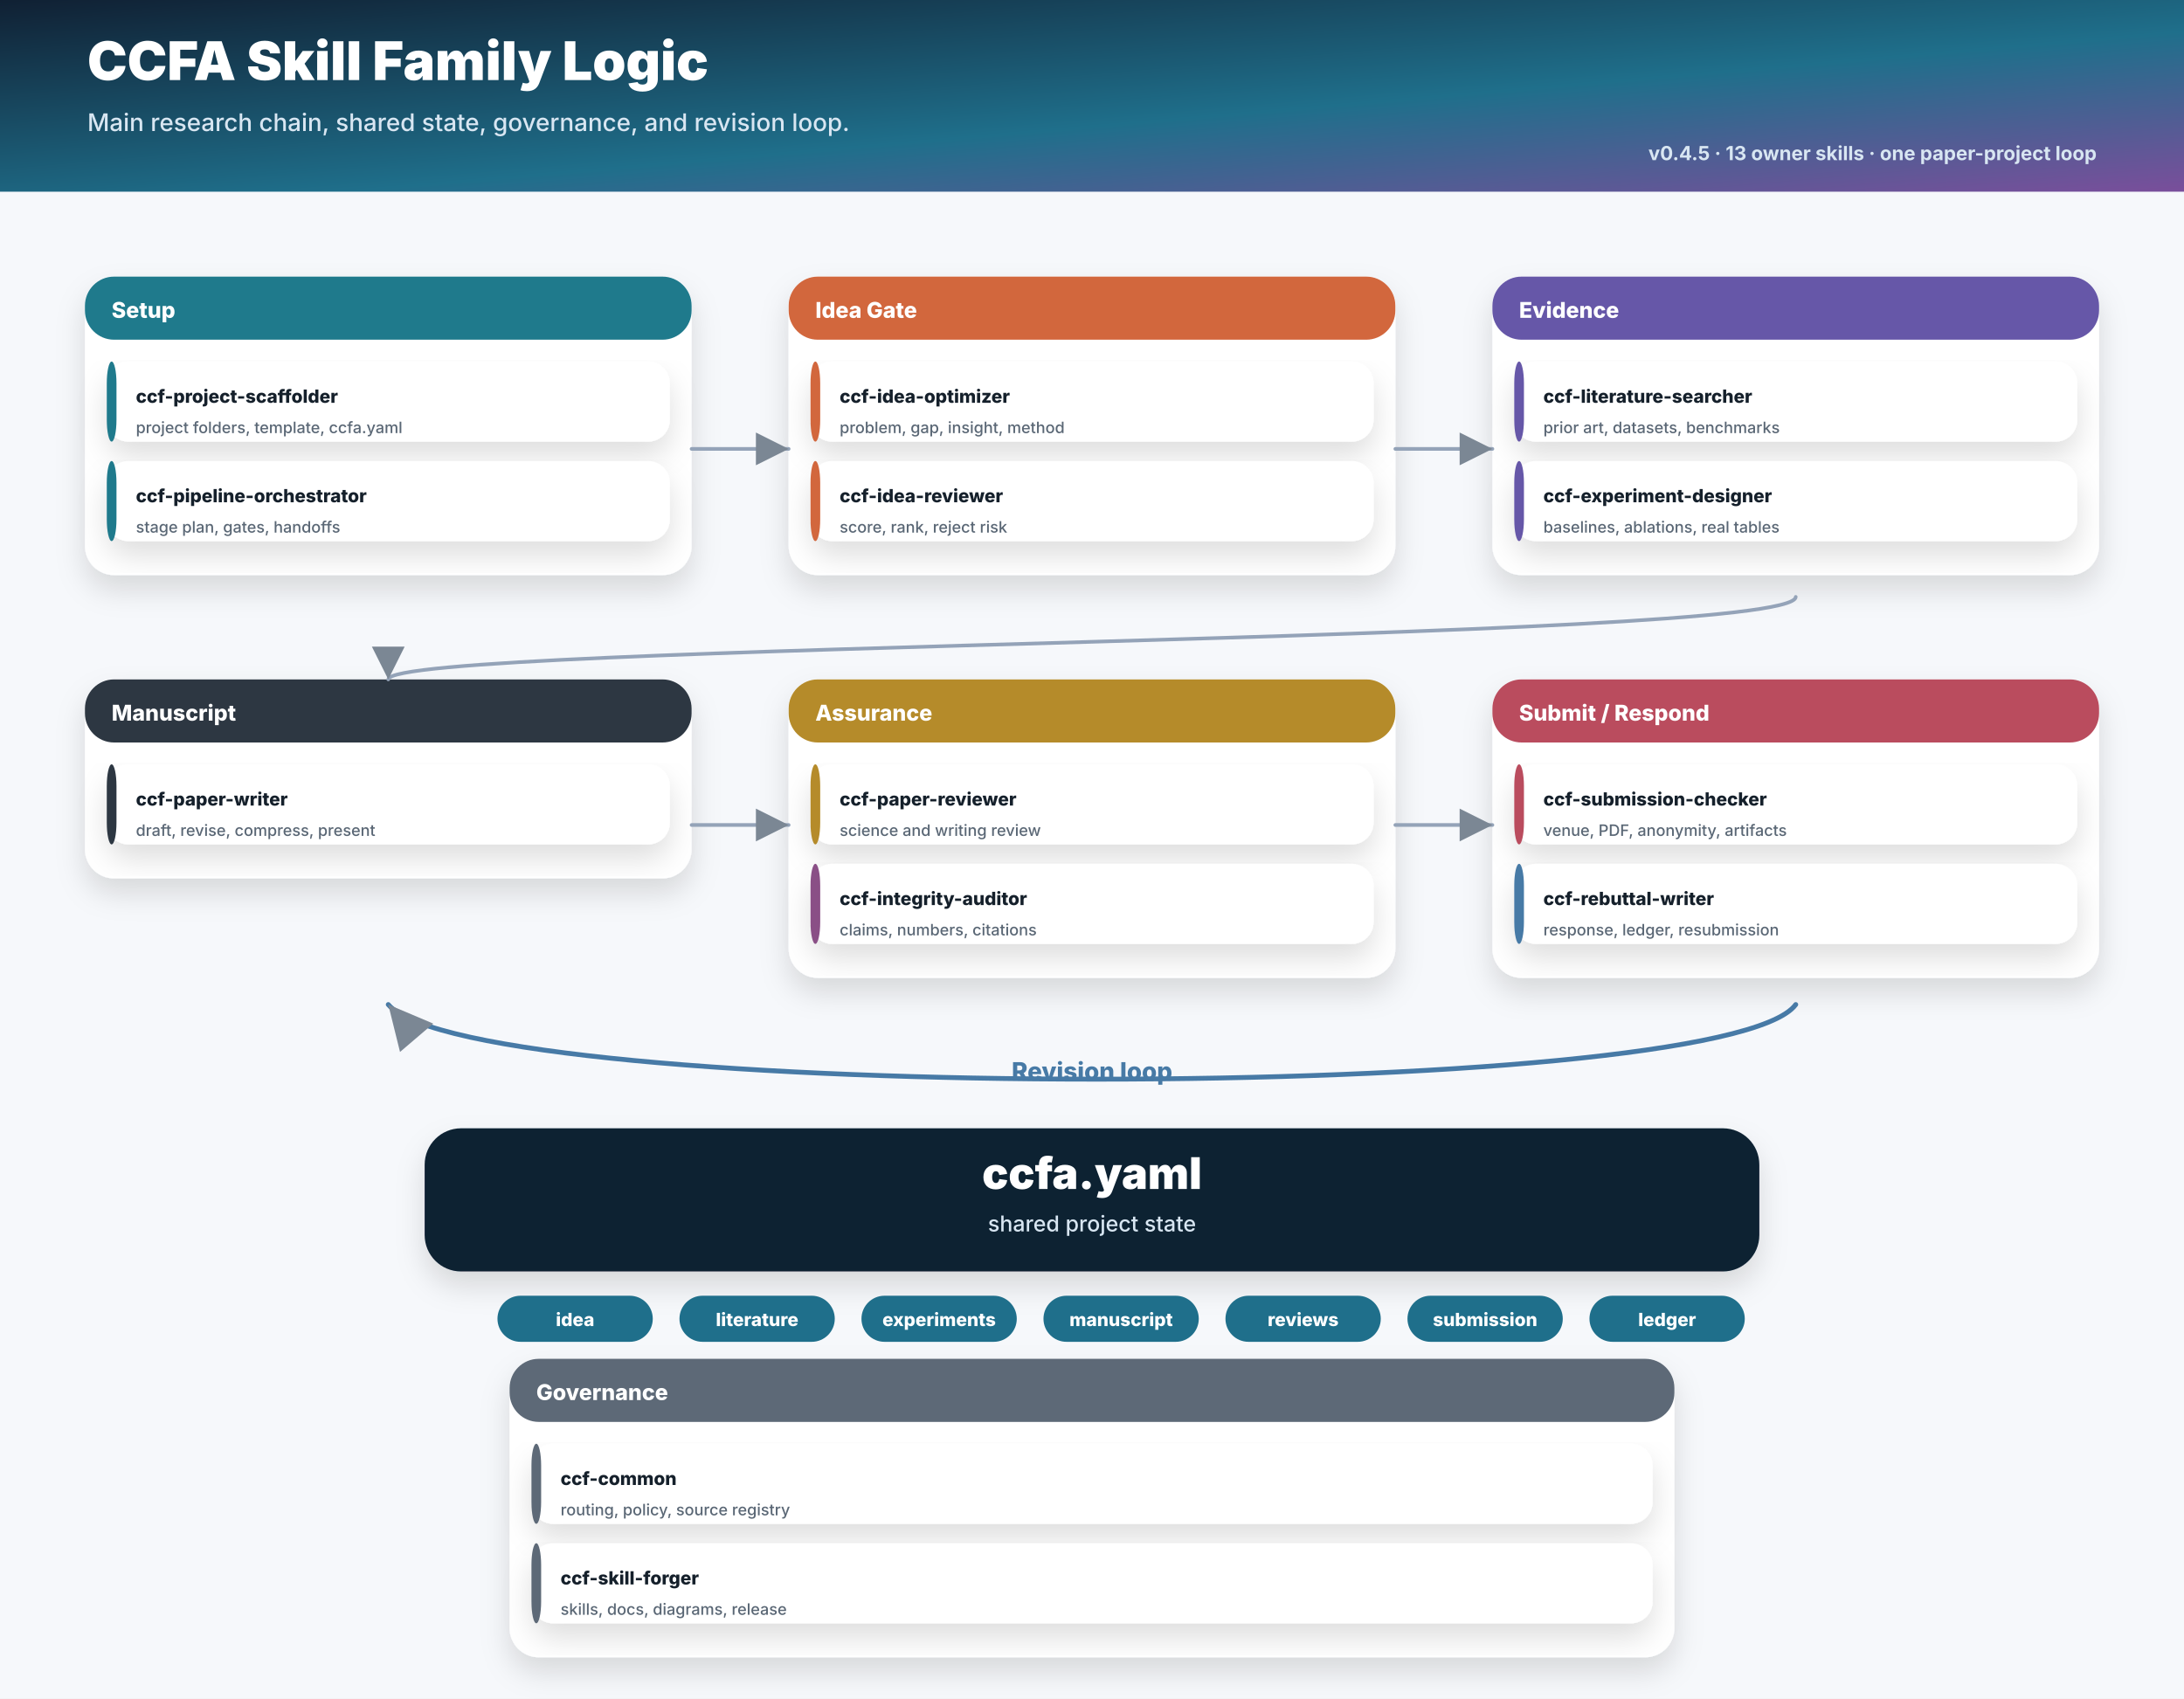
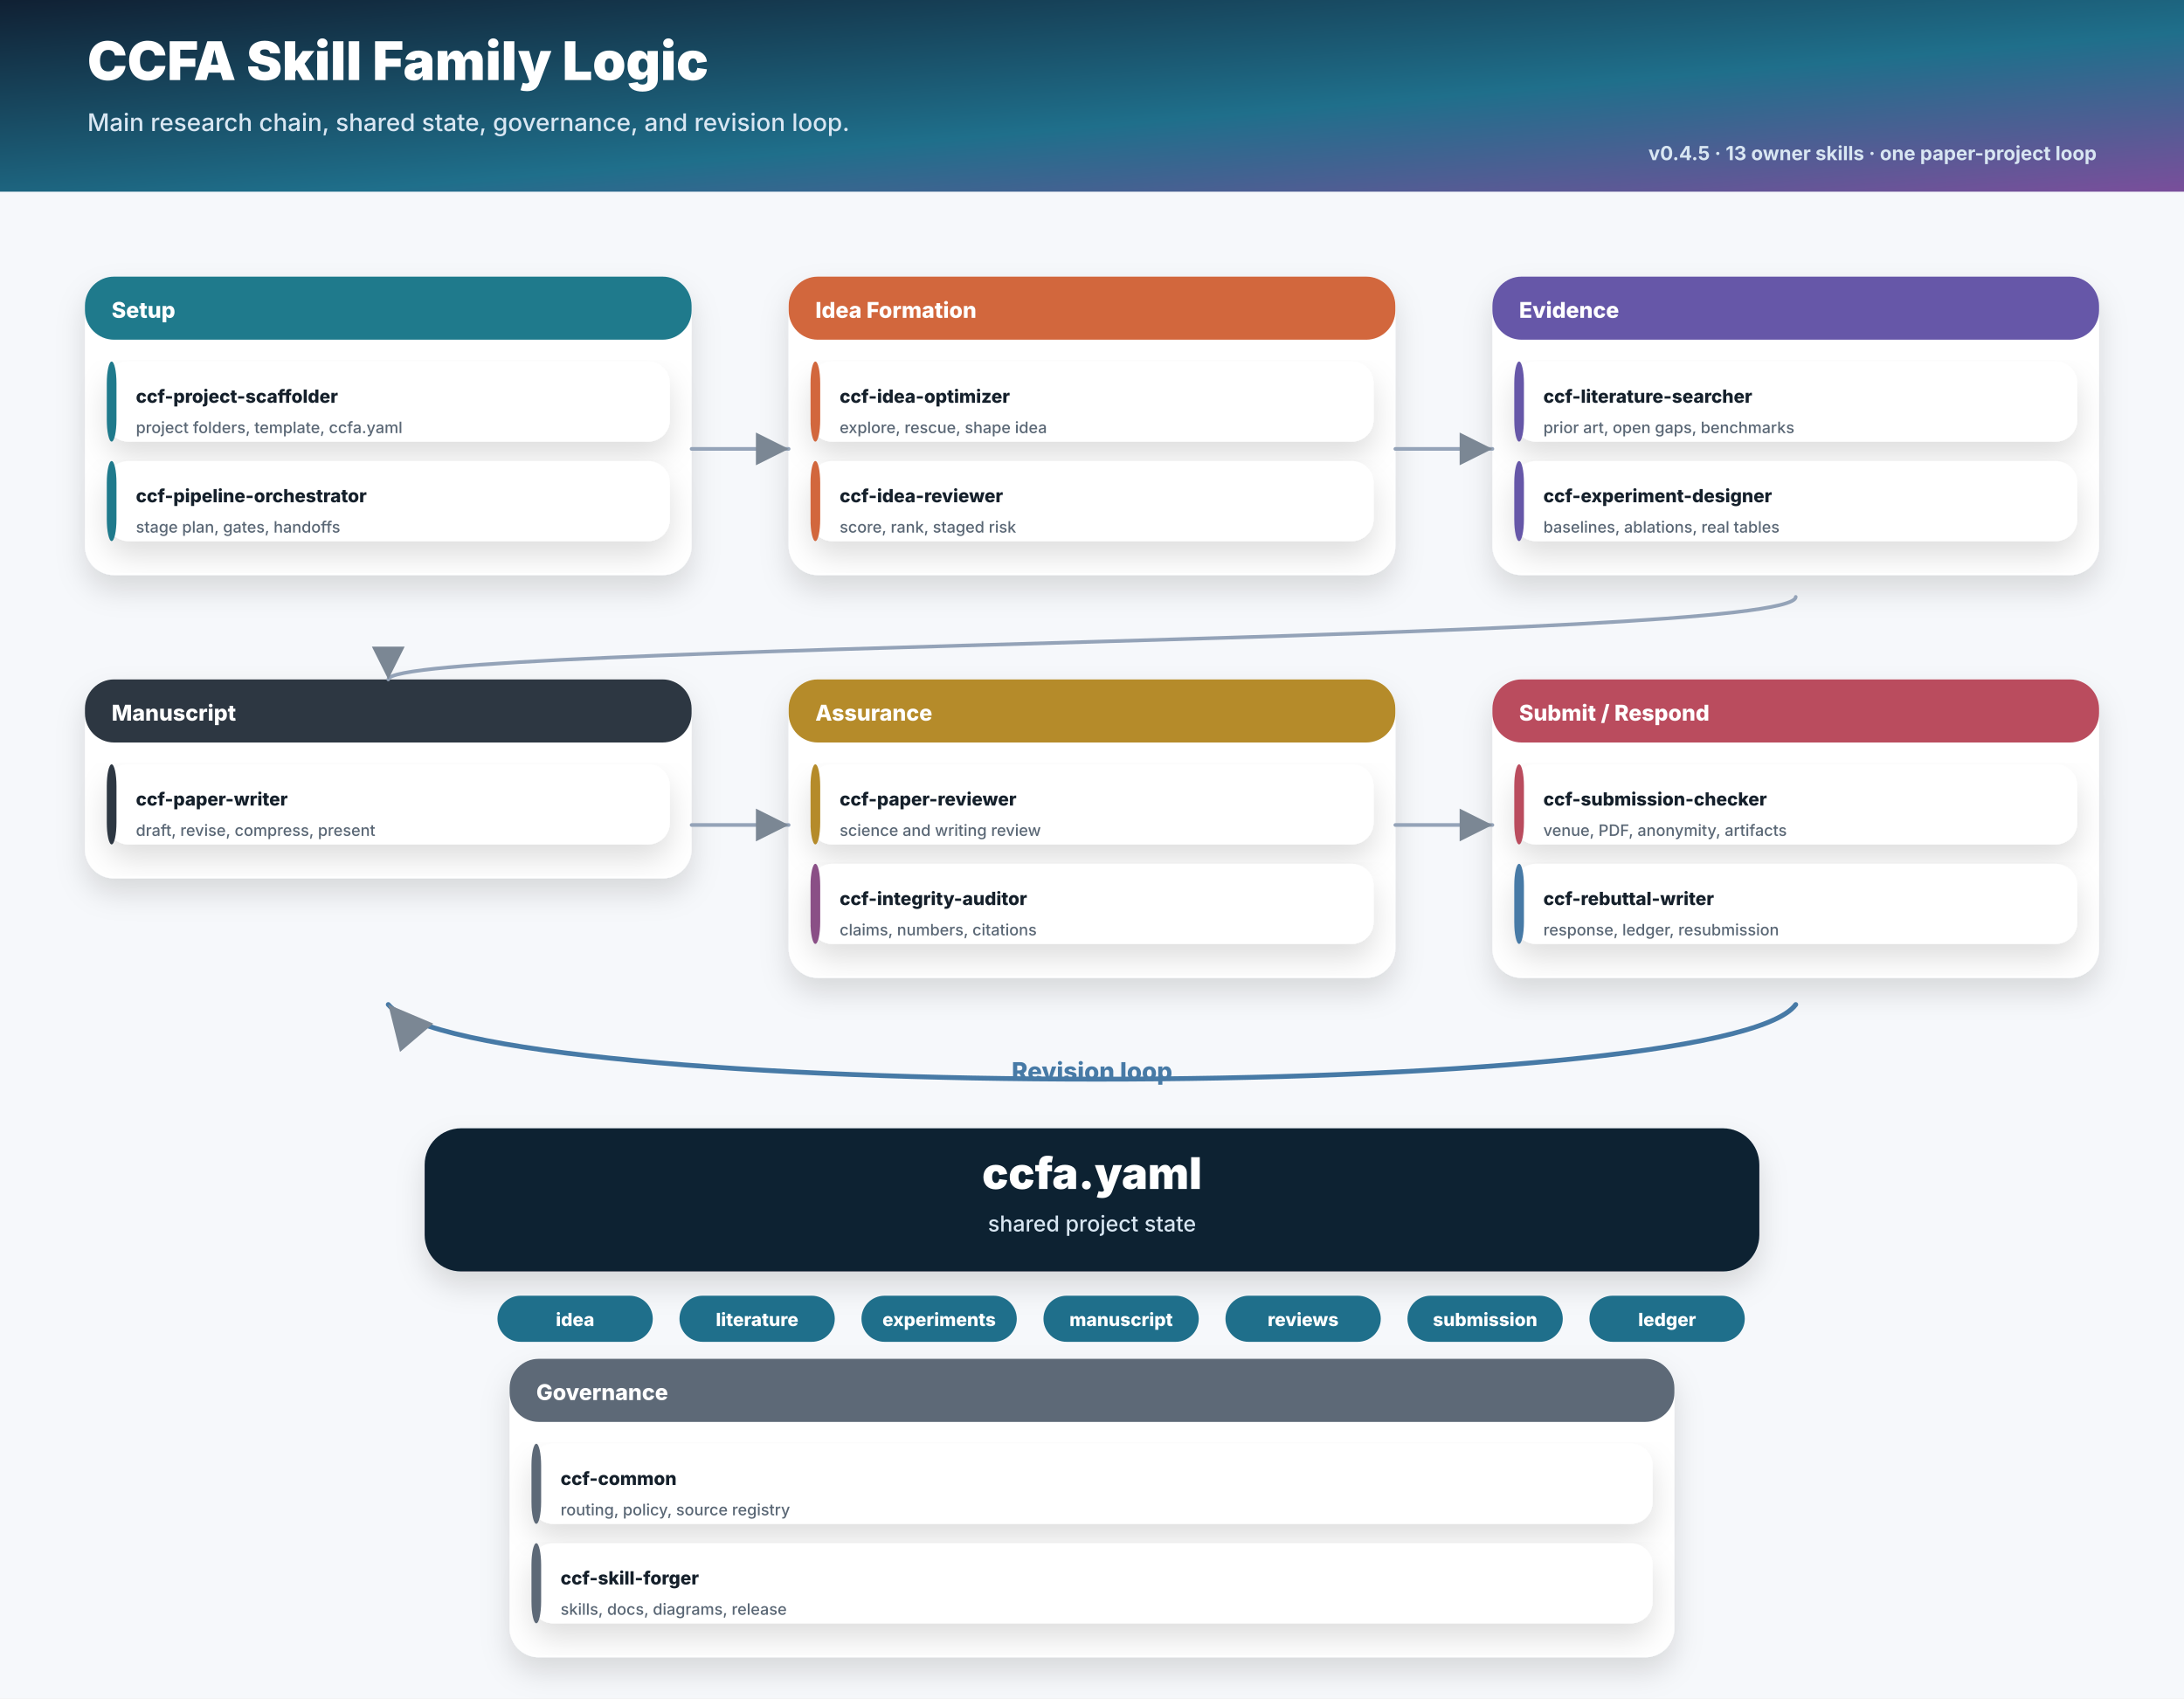
<svg xmlns="http://www.w3.org/2000/svg" width="1800" height="1400" viewBox="0 0 1800 1400">
  <defs>
    <linearGradient id="header" x1="0" y1="0" x2="1" y2="1">
      <stop offset="0" stop-color="#102033" />
      <stop offset="0.58" stop-color="#1F6F8B" />
      <stop offset="1" stop-color="#7A4E9B" />
    </linearGradient>
    <filter id="shadow" x="-20%" y="-20%" width="140%" height="160%">
      <feDropShadow dx="0" dy="12" stdDeviation="12" flood-color="#0B1826" flood-opacity="0.13" />
    </filter>
    <marker id="arrow" markerWidth="13" markerHeight="13" refX="11" refY="6.5" orient="auto">
      <path d="M2,2 L11,6.5 L2,11 Z" fill="#7B8794" />
    </marker>
  </defs>
  <style>text{font-family:Inter, Segoe UI, Arial, sans-serif;dominant-baseline:auto} .mono{font-family:Consolas,Menlo,monospace}</style>
  <rect x="0" y="0" width="1800" height="1400" rx="0" fill="#F6F8FB" stroke="none" stroke-width="2" />
  <rect x="0" y="0" width="1800" height="158" rx="0" fill="url(#header)" stroke="none" stroke-width="2" />
  <text x="72" y="66" font-size="44" font-weight="850" fill="#FFFFFF" text-anchor="start">CCFA Skill Family Logic</text>
  <text x="72" y="108" font-size="20" font-weight="500" fill="#D8E6F2" text-anchor="start">Main research chain, shared state, governance, and revision loop.</text>
  <text x="1728" y="132" font-size="16" font-weight="650" fill="#D8E6F2" text-anchor="end">v0.4.5 · 13 owner skills · one paper-project loop</text>
  <rect x="70" y="228" width="500" height="246" rx="24" fill="#FFFFFF" stroke="none" stroke-width="2" filter="url(#shadow)" />
  <rect x="70" y="228" width="500" height="52" rx="24" fill="#1F7A8C" stroke="none" stroke-width="2" />
  <text x="92" y="262" font-size="18" font-weight="820" fill="#FFFFFF" text-anchor="start">Setup</text>
  <rect x="88" y="298" width="464" height="66" rx="18" fill="#FFFFFF" stroke="none" stroke-width="2" filter="url(#shadow)" />
  <rect x="88" y="298" width="8" height="66" rx="18" fill="#1F7A8C" stroke="none" stroke-width="2" />
  <text x="112" y="332" font-size="15" font-weight="820" fill="#15202B" text-anchor="start">ccf-project-scaffolder</text>
  <text x="112" y="357" font-size="13" font-weight="520" fill="#5A6775" text-anchor="start">project folders, template, ccfa.yaml</text>
  <rect x="88" y="380" width="464" height="66" rx="18" fill="#FFFFFF" stroke="none" stroke-width="2" filter="url(#shadow)" />
  <rect x="88" y="380" width="8" height="66" rx="18" fill="#1F7A8C" stroke="none" stroke-width="2" />
  <text x="112" y="414" font-size="15" font-weight="820" fill="#15202B" text-anchor="start">ccf-pipeline-orchestrator</text>
  <text x="112" y="439" font-size="13" font-weight="520" fill="#5A6775" text-anchor="start">stage plan, gates, handoffs</text>
  <rect x="650" y="228" width="500" height="246" rx="24" fill="#FFFFFF" stroke="none" stroke-width="2" filter="url(#shadow)" />
  <rect x="650" y="228" width="500" height="52" rx="24" fill="#D2673D" stroke="none" stroke-width="2" />
-   <text x="672" y="262" font-size="18" font-weight="820" fill="#FFFFFF" text-anchor="start">Idea Gate</text>
+   <text x="672" y="262" font-size="18" font-weight="820" fill="#FFFFFF" text-anchor="start">Idea Formation</text>
  <rect x="668" y="298" width="464" height="66" rx="18" fill="#FFFFFF" stroke="none" stroke-width="2" filter="url(#shadow)" />
  <rect x="668" y="298" width="8" height="66" rx="18" fill="#D2673D" stroke="none" stroke-width="2" />
  <text x="692" y="332" font-size="15" font-weight="820" fill="#15202B" text-anchor="start">ccf-idea-optimizer</text>
-   <text x="692" y="357" font-size="13" font-weight="520" fill="#5A6775" text-anchor="start">problem, gap, insight, method</text>
+   <text x="692" y="357" font-size="13" font-weight="520" fill="#5A6775" text-anchor="start">explore, rescue, shape idea</text>
  <rect x="668" y="380" width="464" height="66" rx="18" fill="#FFFFFF" stroke="none" stroke-width="2" filter="url(#shadow)" />
  <rect x="668" y="380" width="8" height="66" rx="18" fill="#D2673D" stroke="none" stroke-width="2" />
  <text x="692" y="414" font-size="15" font-weight="820" fill="#15202B" text-anchor="start">ccf-idea-reviewer</text>
-   <text x="692" y="439" font-size="13" font-weight="520" fill="#5A6775" text-anchor="start">score, rank, reject risk</text>
+   <text x="692" y="439" font-size="13" font-weight="520" fill="#5A6775" text-anchor="start">score, rank, staged risk</text>
  <rect x="1230" y="228" width="500" height="246" rx="24" fill="#FFFFFF" stroke="none" stroke-width="2" filter="url(#shadow)" />
  <rect x="1230" y="228" width="500" height="52" rx="24" fill="#6657A8" stroke="none" stroke-width="2" />
  <text x="1252" y="262" font-size="18" font-weight="820" fill="#FFFFFF" text-anchor="start">Evidence</text>
  <rect x="1248" y="298" width="464" height="66" rx="18" fill="#FFFFFF" stroke="none" stroke-width="2" filter="url(#shadow)" />
  <rect x="1248" y="298" width="8" height="66" rx="18" fill="#6657A8" stroke="none" stroke-width="2" />
  <text x="1272" y="332" font-size="15" font-weight="820" fill="#15202B" text-anchor="start">ccf-literature-searcher</text>
-   <text x="1272" y="357" font-size="13" font-weight="520" fill="#5A6775" text-anchor="start">prior art, datasets, benchmarks</text>
+   <text x="1272" y="357" font-size="13" font-weight="520" fill="#5A6775" text-anchor="start">prior art, open gaps, benchmarks</text>
  <rect x="1248" y="380" width="464" height="66" rx="18" fill="#FFFFFF" stroke="none" stroke-width="2" filter="url(#shadow)" />
  <rect x="1248" y="380" width="8" height="66" rx="18" fill="#6657A8" stroke="none" stroke-width="2" />
  <text x="1272" y="414" font-size="15" font-weight="820" fill="#15202B" text-anchor="start">ccf-experiment-designer</text>
  <text x="1272" y="439" font-size="13" font-weight="520" fill="#5A6775" text-anchor="start">baselines, ablations, real tables</text>
  <rect x="70" y="560" width="500" height="164" rx="24" fill="#FFFFFF" stroke="none" stroke-width="2" filter="url(#shadow)" />
  <rect x="70" y="560" width="500" height="52" rx="24" fill="#2D3742" stroke="none" stroke-width="2" />
  <text x="92" y="594" font-size="18" font-weight="820" fill="#FFFFFF" text-anchor="start">Manuscript</text>
  <rect x="88" y="630" width="464" height="66" rx="18" fill="#FFFFFF" stroke="none" stroke-width="2" filter="url(#shadow)" />
  <rect x="88" y="630" width="8" height="66" rx="18" fill="#2D3742" stroke="none" stroke-width="2" />
  <text x="112" y="664" font-size="15" font-weight="820" fill="#15202B" text-anchor="start">ccf-paper-writer</text>
  <text x="112" y="689" font-size="13" font-weight="520" fill="#5A6775" text-anchor="start">draft, revise, compress, present</text>
  <rect x="650" y="560" width="500" height="246" rx="24" fill="#FFFFFF" stroke="none" stroke-width="2" filter="url(#shadow)" />
  <rect x="650" y="560" width="500" height="52" rx="24" fill="#B58B2A" stroke="none" stroke-width="2" />
  <text x="672" y="594" font-size="18" font-weight="820" fill="#FFFFFF" text-anchor="start">Assurance</text>
  <rect x="668" y="630" width="464" height="66" rx="18" fill="#FFFFFF" stroke="none" stroke-width="2" filter="url(#shadow)" />
  <rect x="668" y="630" width="8" height="66" rx="18" fill="#B58B2A" stroke="none" stroke-width="2" />
  <text x="692" y="664" font-size="15" font-weight="820" fill="#15202B" text-anchor="start">ccf-paper-reviewer</text>
  <text x="692" y="689" font-size="13" font-weight="520" fill="#5A6775" text-anchor="start">science and writing review</text>
  <rect x="668" y="712" width="464" height="66" rx="18" fill="#FFFFFF" stroke="none" stroke-width="2" filter="url(#shadow)" />
  <rect x="668" y="712" width="8" height="66" rx="18" fill="#8A4F86" stroke="none" stroke-width="2" />
  <text x="692" y="746" font-size="15" font-weight="820" fill="#15202B" text-anchor="start">ccf-integrity-auditor</text>
  <text x="692" y="771" font-size="13" font-weight="520" fill="#5A6775" text-anchor="start">claims, numbers, citations</text>
  <rect x="1230" y="560" width="500" height="246" rx="24" fill="#FFFFFF" stroke="none" stroke-width="2" filter="url(#shadow)" />
  <rect x="1230" y="560" width="500" height="52" rx="24" fill="#BA4C5E" stroke="none" stroke-width="2" />
  <text x="1252" y="594" font-size="18" font-weight="820" fill="#FFFFFF" text-anchor="start">Submit / Respond</text>
  <rect x="1248" y="630" width="464" height="66" rx="18" fill="#FFFFFF" stroke="none" stroke-width="2" filter="url(#shadow)" />
  <rect x="1248" y="630" width="8" height="66" rx="18" fill="#BA4C5E" stroke="none" stroke-width="2" />
  <text x="1272" y="664" font-size="15" font-weight="820" fill="#15202B" text-anchor="start">ccf-submission-checker</text>
  <text x="1272" y="689" font-size="13" font-weight="520" fill="#5A6775" text-anchor="start">venue, PDF, anonymity, artifacts</text>
  <rect x="1248" y="712" width="464" height="66" rx="18" fill="#FFFFFF" stroke="none" stroke-width="2" filter="url(#shadow)" />
  <rect x="1248" y="712" width="8" height="66" rx="18" fill="#477AA6" stroke="none" stroke-width="2" />
  <text x="1272" y="746" font-size="15" font-weight="820" fill="#15202B" text-anchor="start">ccf-rebuttal-writer</text>
  <text x="1272" y="771" font-size="13" font-weight="520" fill="#5A6775" text-anchor="start">response, ledger, resubmission</text>
  <line x1="570" y1="370" x2="650" y2="370" stroke="#94A3B8" stroke-width="3" stroke-linecap="round" marker-end="url(#arrow)" />
  <line x1="1150" y1="370" x2="1230" y2="370" stroke="#94A3B8" stroke-width="3" stroke-linecap="round" marker-end="url(#arrow)" />
  <path d="M1480 492 C1480 530 320 530 320 560" fill="none" stroke="#94A3B8" stroke-width="3" stroke-linecap="round" stroke-linejoin="round" marker-end="url(#arrow)" />
  <line x1="570" y1="680" x2="650" y2="680" stroke="#94A3B8" stroke-width="3" stroke-linecap="round" marker-end="url(#arrow)" />
  <line x1="1150" y1="680" x2="1230" y2="680" stroke="#94A3B8" stroke-width="3" stroke-linecap="round" marker-end="url(#arrow)" />
  <path d="M1480 828 C1420 910 390 910 320 828" fill="none" stroke="#477AA6" stroke-width="4" stroke-linecap="round" stroke-linejoin="round" marker-end="url(#arrow)" />
  <text x="900" y="890" font-size="20" font-weight="820" fill="#477AA6" text-anchor="middle">Revision loop</text>
  <rect x="350" y="930" width="1100" height="118" rx="30" fill="#102033" stroke="none" stroke-width="2" filter="url(#shadow)" />
  <text x="900" y="980" font-size="36" font-weight="850" fill="#FFFFFF" text-anchor="middle">ccfa.yaml</text>
  <text x="900" y="1015" font-size="18" font-weight="500" fill="#D8E6F2" text-anchor="middle">shared project state</text>
  <rect x="410" y="1068" width="128" height="38" rx="19" fill="#1F6F8B" stroke="none" stroke-width="2" />
  <text x="474" y="1093" font-size="15" font-weight="760" fill="#FFFFFF" text-anchor="middle">idea</text>
  <rect x="560" y="1068" width="128" height="38" rx="19" fill="#1F6F8B" stroke="none" stroke-width="2" />
  <text x="624" y="1093" font-size="15" font-weight="760" fill="#FFFFFF" text-anchor="middle">literature</text>
  <rect x="710" y="1068" width="128" height="38" rx="19" fill="#1F6F8B" stroke="none" stroke-width="2" />
  <text x="774" y="1093" font-size="15" font-weight="760" fill="#FFFFFF" text-anchor="middle">experiments</text>
  <rect x="860" y="1068" width="128" height="38" rx="19" fill="#1F6F8B" stroke="none" stroke-width="2" />
  <text x="924" y="1093" font-size="15" font-weight="760" fill="#FFFFFF" text-anchor="middle">manuscript</text>
  <rect x="1010" y="1068" width="128" height="38" rx="19" fill="#1F6F8B" stroke="none" stroke-width="2" />
  <text x="1074" y="1093" font-size="15" font-weight="760" fill="#FFFFFF" text-anchor="middle">reviews</text>
  <rect x="1160" y="1068" width="128" height="38" rx="19" fill="#1F6F8B" stroke="none" stroke-width="2" />
  <text x="1224" y="1093" font-size="15" font-weight="760" fill="#FFFFFF" text-anchor="middle">submission</text>
  <rect x="1310" y="1068" width="128" height="38" rx="19" fill="#1F6F8B" stroke="none" stroke-width="2" />
  <text x="1374" y="1093" font-size="15" font-weight="760" fill="#FFFFFF" text-anchor="middle">ledger</text>
  <rect x="420" y="1120" width="960" height="246" rx="24" fill="#FFFFFF" stroke="none" stroke-width="2" filter="url(#shadow)" />
  <rect x="420" y="1120" width="960" height="52" rx="24" fill="#5D6977" stroke="none" stroke-width="2" />
  <text x="442" y="1154" font-size="18" font-weight="820" fill="#FFFFFF" text-anchor="start">Governance</text>
  <rect x="438" y="1190" width="924" height="66" rx="18" fill="#FFFFFF" stroke="none" stroke-width="2" filter="url(#shadow)" />
  <rect x="438" y="1190" width="8" height="66" rx="18" fill="#5D6977" stroke="none" stroke-width="2" />
  <text x="462" y="1224" font-size="15" font-weight="820" fill="#15202B" text-anchor="start">ccf-common</text>
  <text x="462" y="1249" font-size="13" font-weight="520" fill="#5A6775" text-anchor="start">routing, policy, source registry</text>
  <rect x="438" y="1272" width="924" height="66" rx="18" fill="#FFFFFF" stroke="none" stroke-width="2" filter="url(#shadow)" />
  <rect x="438" y="1272" width="8" height="66" rx="18" fill="#5D6977" stroke="none" stroke-width="2" />
  <text x="462" y="1306" font-size="15" font-weight="820" fill="#15202B" text-anchor="start">ccf-skill-forger</text>
  <text x="462" y="1331" font-size="13" font-weight="520" fill="#5A6775" text-anchor="start">skills, docs, diagrams, release</text>
</svg>
